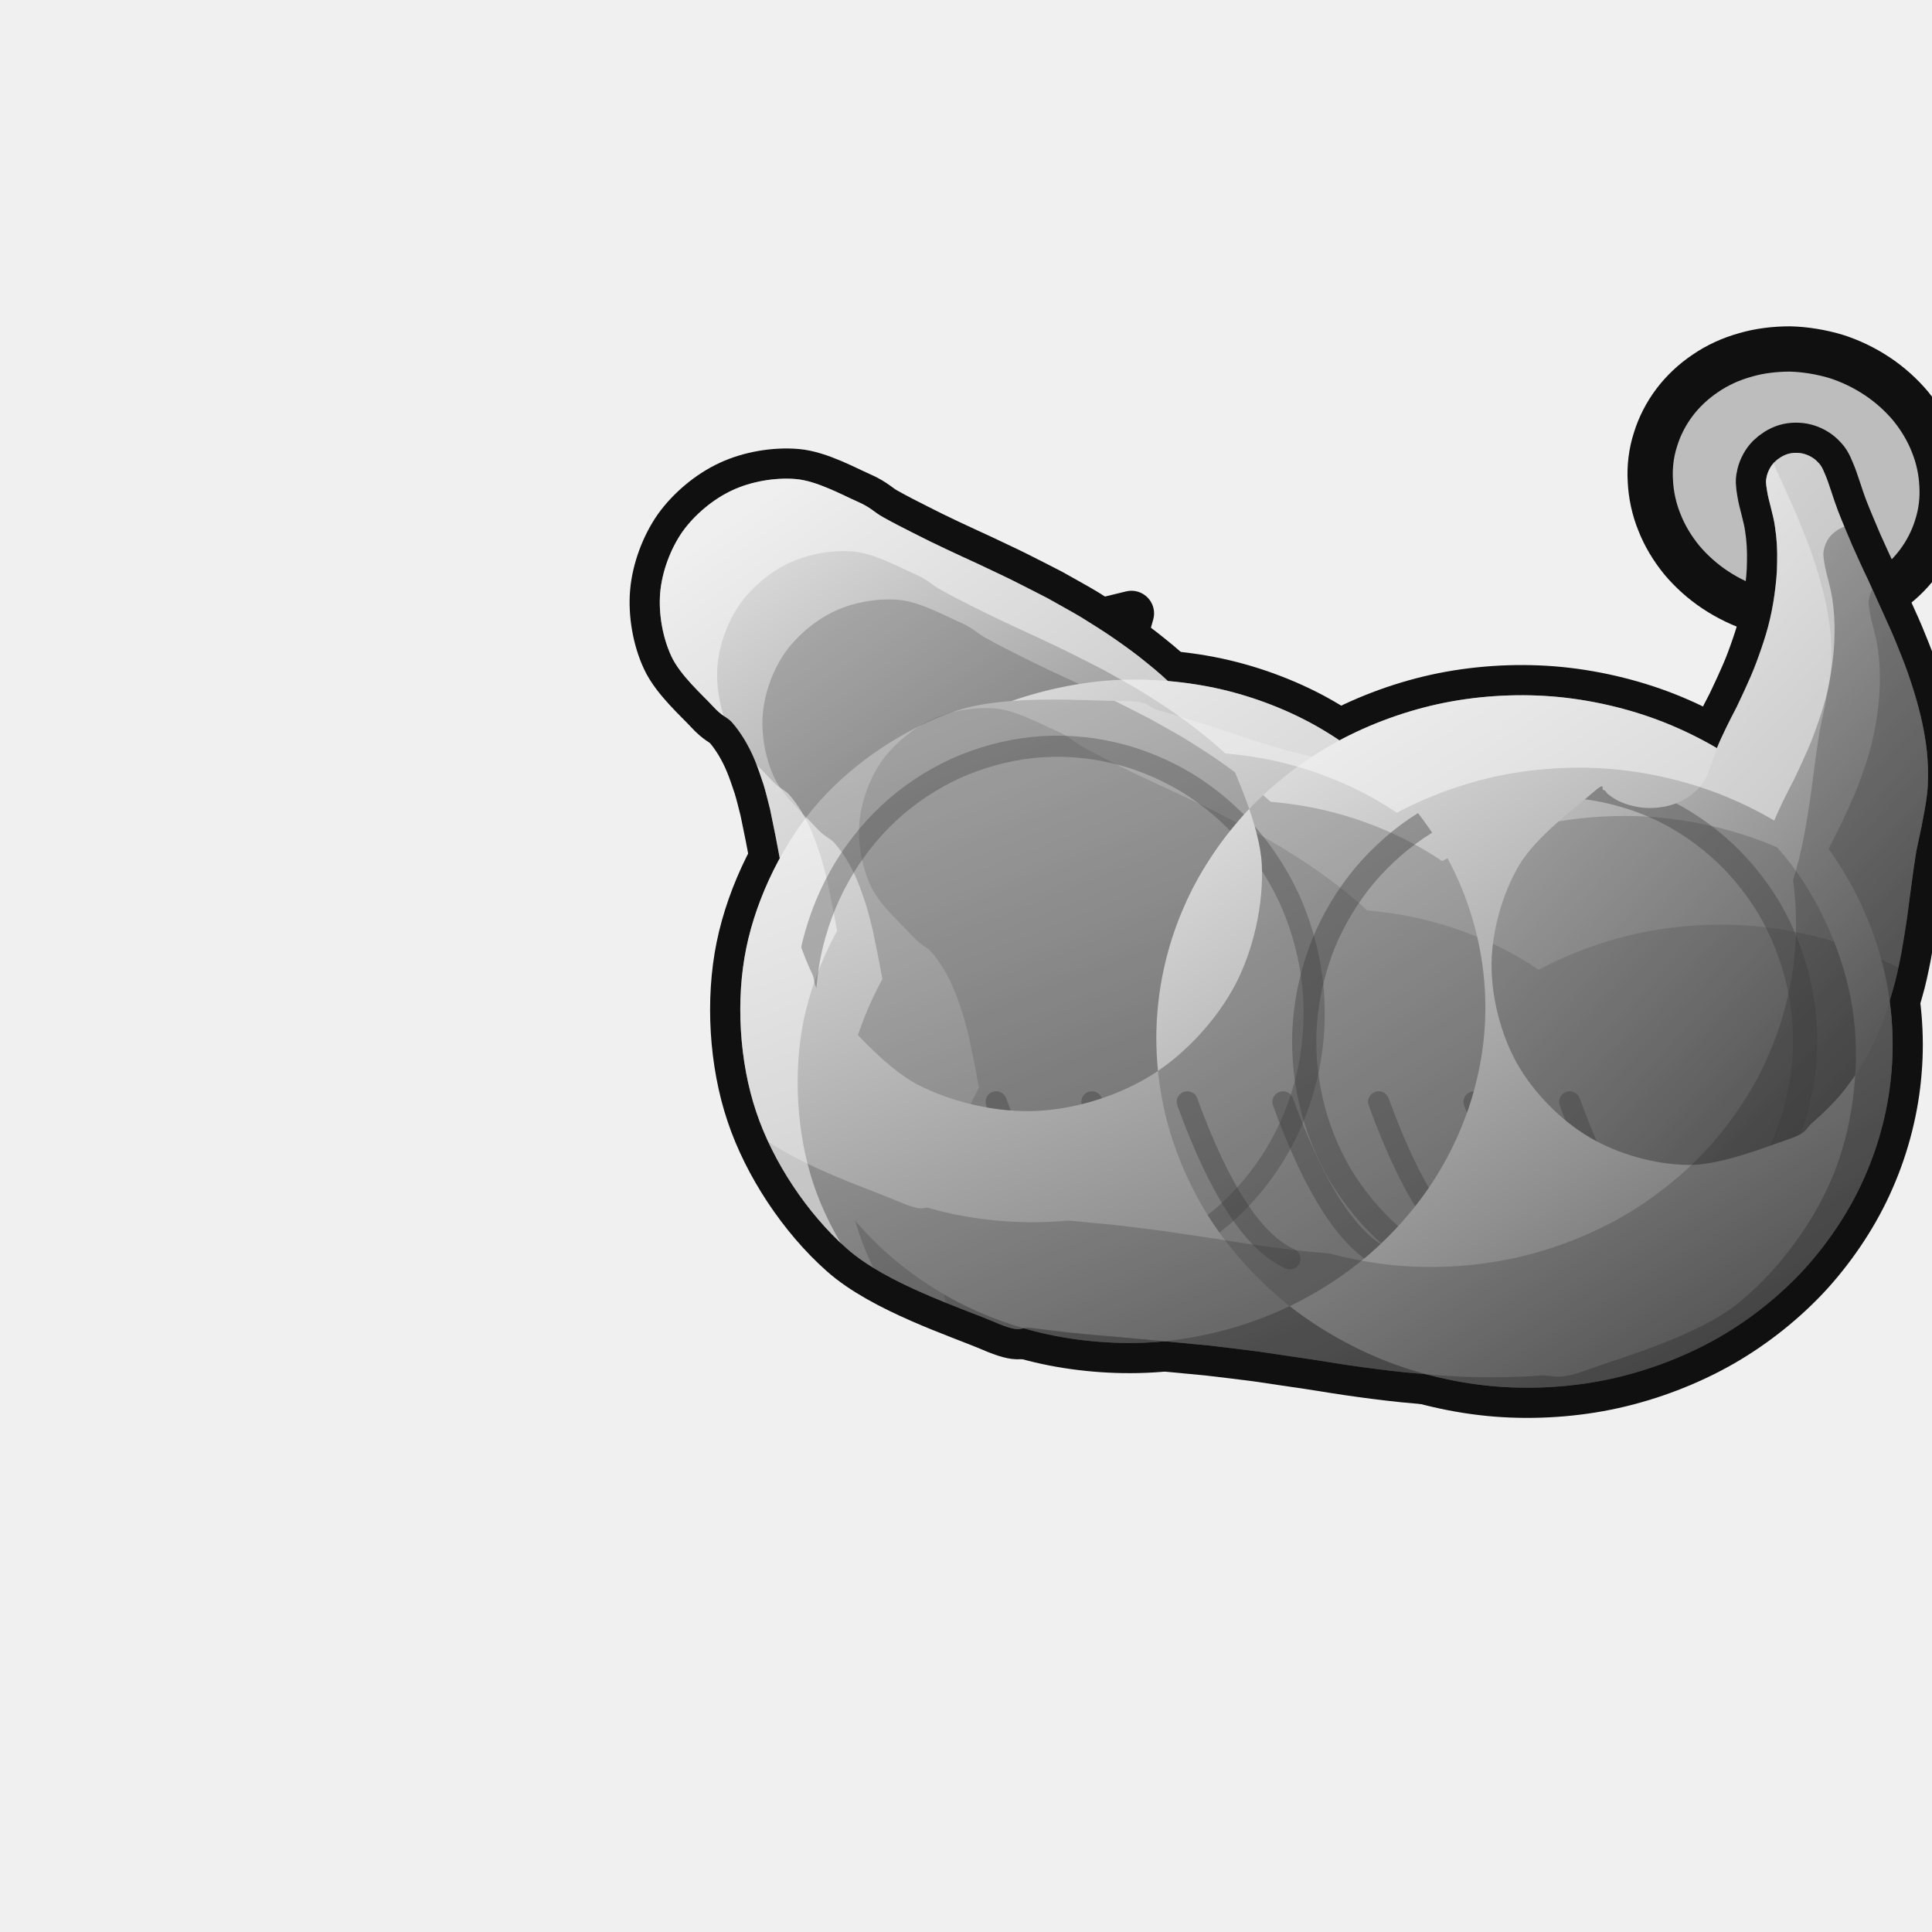
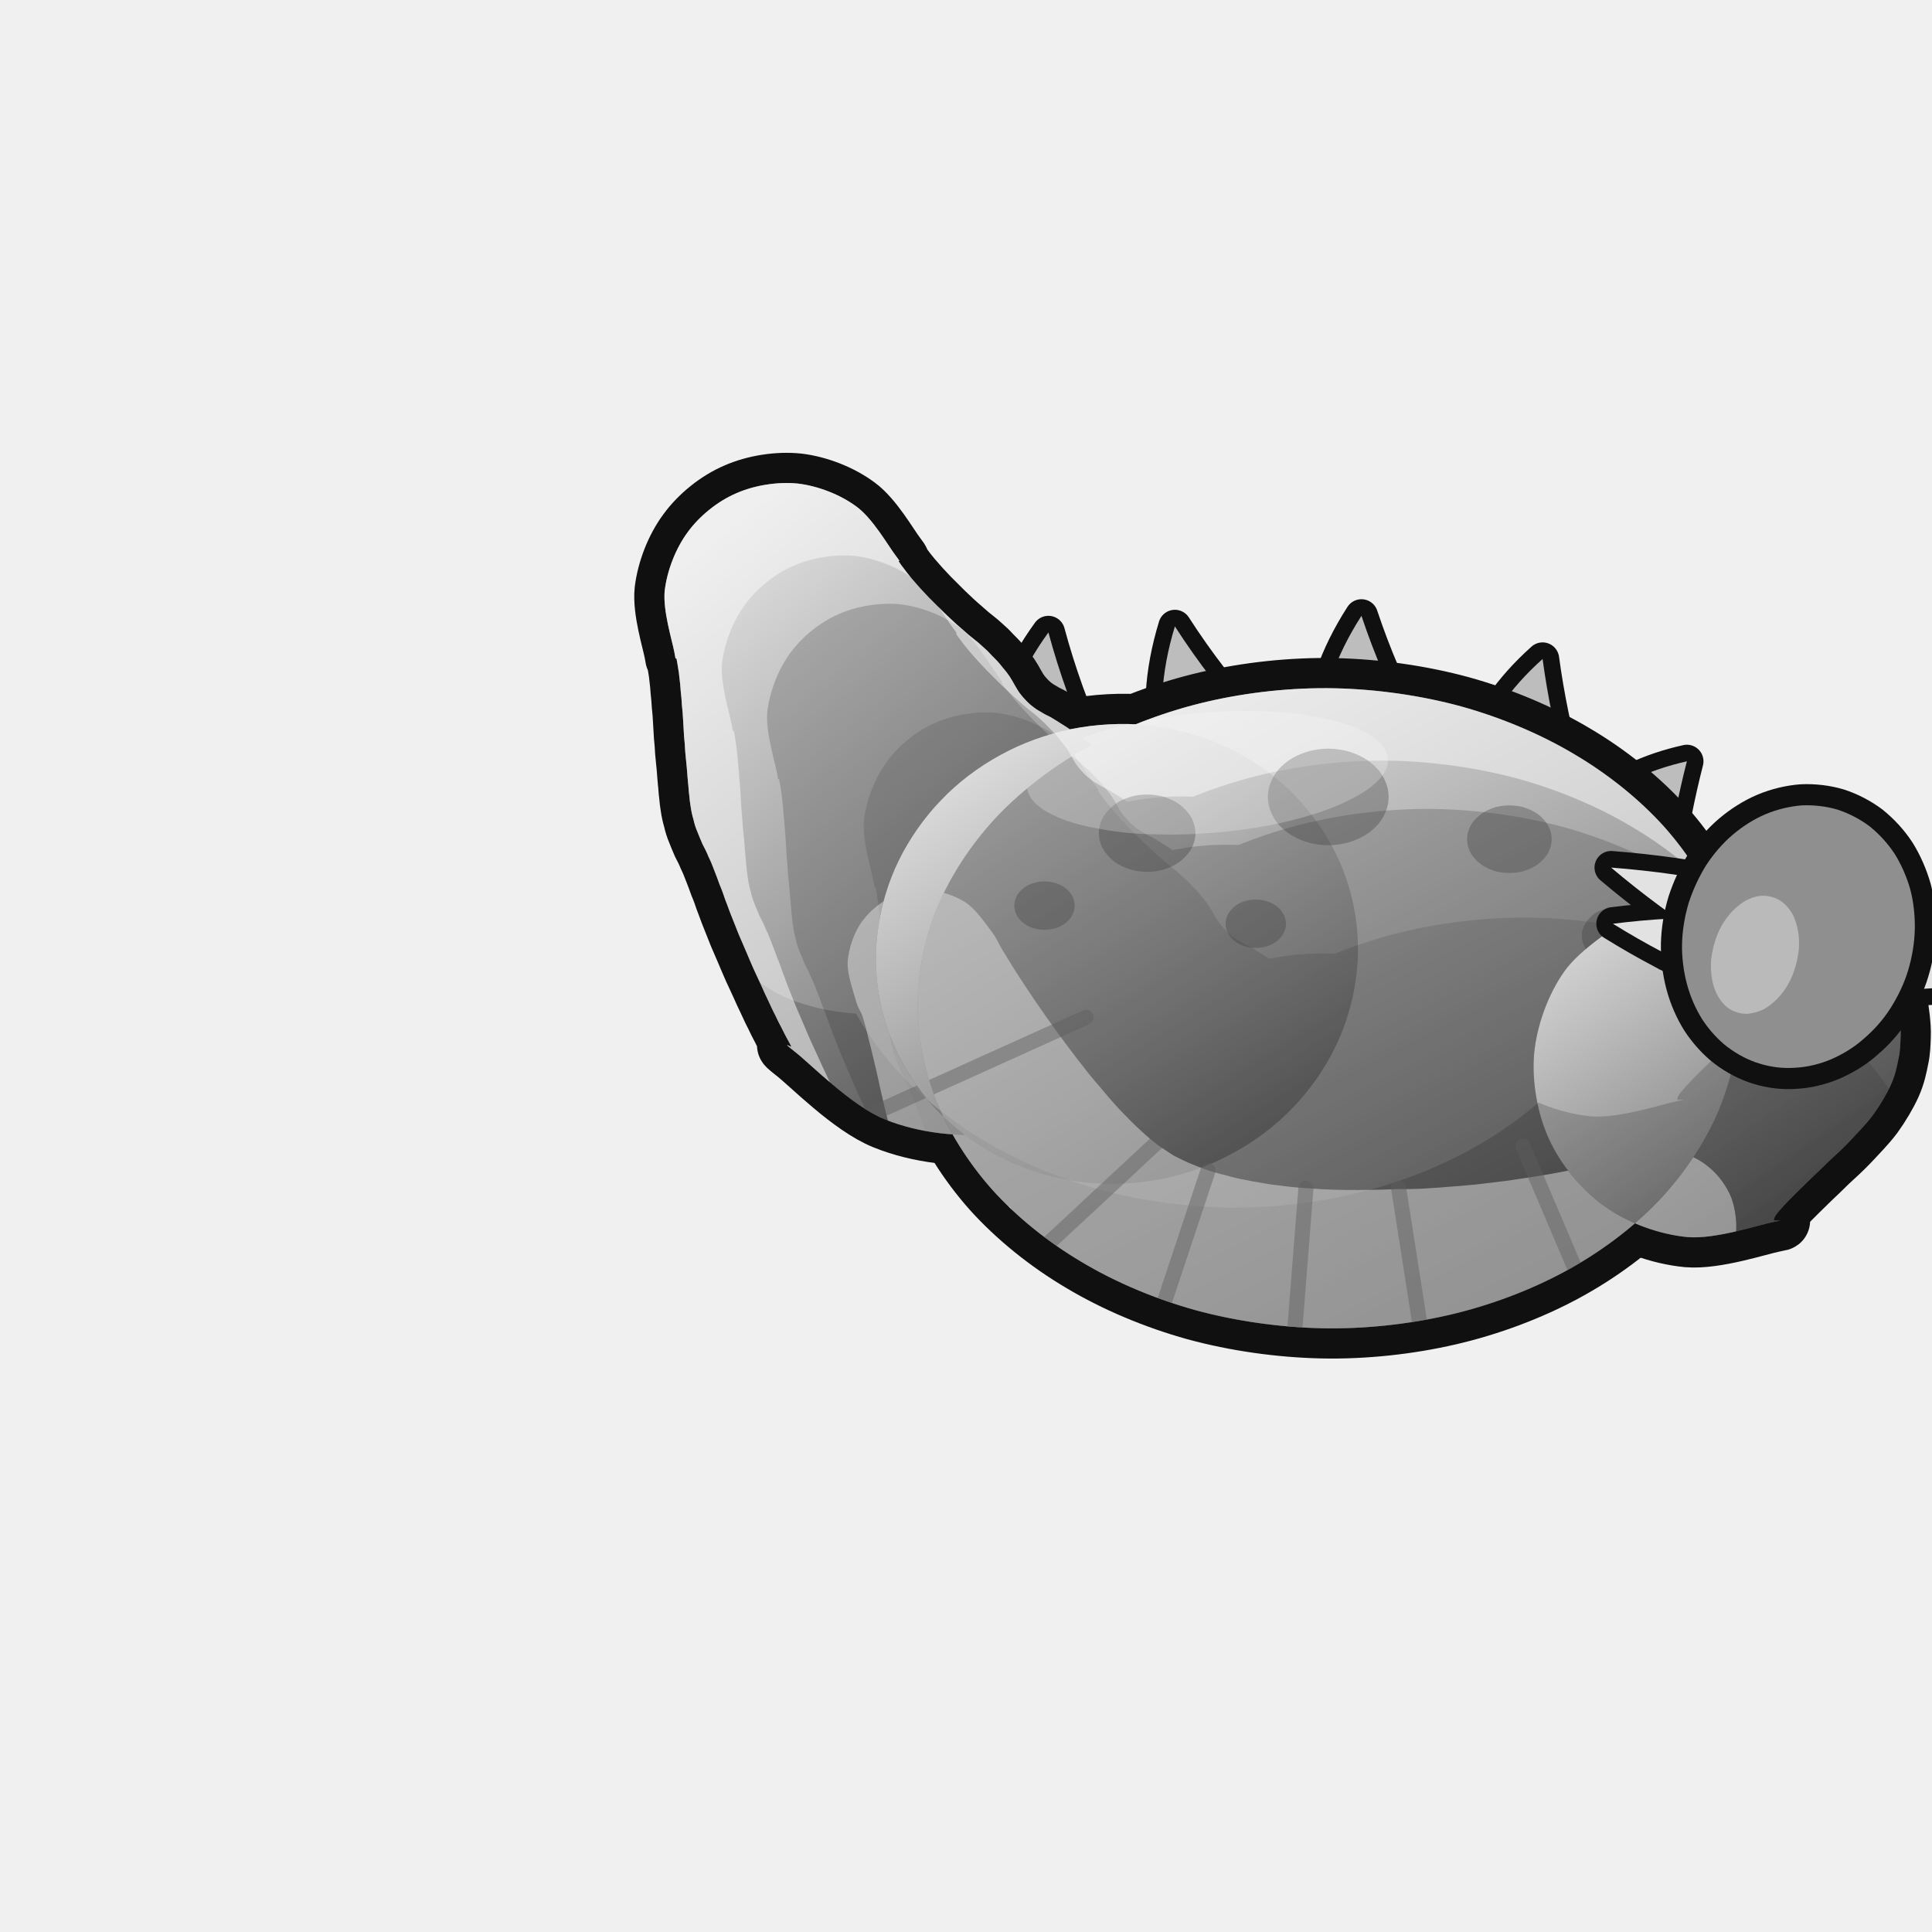
<svg xmlns="http://www.w3.org/2000/svg" viewBox="0 0 64 64" width="512" height="512" shape-rendering="geometricPrecision">
  <defs>
    <linearGradient id="b11-vol" x1="0.18" y1="0.02" x2="0.82" y2="1">
      <stop offset="0" stop-color="#e2e2e2" />
      <stop offset="0.30" stop-color="#bdbdbd" />
      <stop offset="0.66" stop-color="#8f8f8f" />
      <stop offset="1" stop-color="#5d5d5d" />
    </linearGradient>
    <linearGradient id="b11-volV" x1="0.42" y1="0" x2="0.58" y2="1">
      <stop offset="0" stop-color="#e2e2e2" />
      <stop offset="0.34" stop-color="#bdbdbd" />
      <stop offset="0.74" stop-color="#8f8f8f" />
      <stop offset="1" stop-color="#5d5d5d" />
    </linearGradient>
    <linearGradient id="b11-vol2" x1="0.2" y1="0" x2="0.8" y2="1">
      <stop offset="0" stop-color="#bdbdbd" />
      <stop offset="0.5" stop-color="#5d5d5d" />
      <stop offset="1" stop-color="#3b3b3b" />
    </linearGradient>
    <linearGradient id="b11-membrane" x1="0.12" y1="0" x2="0.78" y2="1">
      <stop offset="0" stop-color="#bdbdbd" />
      <stop offset="0.45" stop-color="#8f8f8f" />
      <stop offset="1" stop-color="#5d5d5d" />
    </linearGradient>
    <radialGradient id="b11-sheen" cx="0.34" cy="0.24" r="0.95">
      <stop offset="0" stop-color="#fbfbfb" stop-opacity="0.62" />
      <stop offset="0.38" stop-color="#fbfbfb" stop-opacity="0.22" />
      <stop offset="1" stop-color="#fbfbfb" stop-opacity="0" />
    </radialGradient>
  </defs>
  <g id="b11">
    <defs>
-       <path id="b11-s0" d="M23.61,23.39C23.94,23.75 24.05,23.73 24.23,23.91C24.4,24.1 24.53,24.29 24.66,24.5C24.79,24.72 24.91,24.95 25.01,25.2C25.11,25.44 25.2,25.71 25.29,25.98C25.37,26.24 25.44,26.53 25.51,26.81C25.57,27.1 25.63,27.39 25.69,27.69C25.75,27.98 25.8,28.29 25.86,28.59C25.92,28.89 25.97,29.2 26.04,29.51C26.1,29.81 26.17,30.12 26.25,30.43C26.34,30.74 26.43,31.04 26.53,31.35C26.64,31.65 26.75,31.94 26.9,32.25C27.05,32.56 26.84,32.59 27.42,33.2C28,33.82 29.25,35.33 30.4,35.93C31.56,36.53 33.05,36.86 34.35,36.8C35.65,36.74 37.11,36.28 38.2,35.58C39.3,34.88 40.33,33.75 40.93,32.6C41.53,31.44 41.86,29.95 41.8,28.65C41.74,27.35 40.91,25.61 40.58,24.8C40.26,23.99 40.12,24.12 39.85,23.79C39.58,23.46 39.27,23.13 38.96,22.82C38.65,22.51 38.32,22.22 37.98,21.95C37.64,21.67 37.28,21.41 36.92,21.16C36.56,20.91 36.19,20.68 35.82,20.45C35.45,20.23 35.06,20.02 34.69,19.81C34.31,19.61 33.92,19.42 33.55,19.23C33.17,19.04 32.79,18.87 32.42,18.69C32.05,18.52 31.68,18.35 31.32,18.18C30.96,18.01 30.61,17.84 30.26,17.66C29.92,17.49 29.57,17.31 29.25,17.13C28.94,16.96 28.87,16.82 28.39,16.61C27.91,16.4 27.06,15.93 26.37,15.87C25.68,15.81 24.88,15.95 24.26,16.24C23.63,16.53 23.01,17.05 22.61,17.61C22.21,18.18 21.93,18.94 21.87,19.63C21.81,20.32 21.95,21.12 22.24,21.74C22.53,22.37 23.28,23.03 23.61,23.39Z" />
-       <path id="b11-s1" d="M49.15,32.33C49.27,33.46 49.19,34.66 48.92,35.76C48.66,36.87 48.19,37.99 47.57,38.98C46.96,39.96 46.14,40.89 45.24,41.65C44.33,42.41 43.25,43.07 42.14,43.53C41.04,43.99 39.8,44.3 38.6,44.43C37.4,44.55 36.12,44.48 34.94,44.25C33.76,44.02 32.57,43.59 31.54,43.03C30.5,42.46 29.51,41.71 28.72,40.87C27.92,40.03 27.23,39.02 26.76,37.99C26.28,36.96 25.96,35.79 25.85,34.67C25.73,33.54 25.81,32.34 26.08,31.24C26.34,30.13 26.81,29.01 27.43,28.02C28.04,27.04 28.86,26.11 29.76,25.35C30.67,24.59 31.75,23.93 32.86,23.47C33.96,23.01 35.2,22.7 36.4,22.57C37.6,22.45 38.88,22.52 40.06,22.75C41.24,22.98 42.43,23.41 43.46,23.97C44.5,24.54 45.49,25.29 46.28,26.13C47.08,26.97 47.77,27.98 48.24,29.01C48.72,30.04 49.04,31.21 49.15,32.33Z" />
-       <path id="b11-s2" d="M32.91,43.78C33.93,44.22 33.74,43.93 34.17,43.99C34.61,44.05 35.05,44.1 35.51,44.15C35.97,44.2 36.45,44.24 36.94,44.28C37.44,44.33 37.94,44.37 38.46,44.42C38.97,44.47 39.5,44.52 40.04,44.57C40.58,44.63 41.12,44.7 41.68,44.77C42.23,44.85 42.8,44.94 43.37,45.02C43.95,45.11 44.54,45.21 45.14,45.29C45.74,45.37 46.36,45.45 46.99,45.5C47.62,45.56 48.27,45.61 48.93,45.62C49.59,45.63 50.34,45.62 50.96,45.57C51.58,45.53 51.52,45.77 52.63,45.36C53.74,44.96 56.23,44.26 57.59,43.16C58.95,42.06 60.16,40.4 60.79,38.77C61.42,37.14 61.64,35.1 61.36,33.37C61.09,31.64 60.26,29.77 59.16,28.41C58.06,27.05 56.4,25.84 54.77,25.21C53.14,24.58 50.42,24.7 49.37,24.64C48.32,24.57 48.74,24.77 48.5,24.83C48.26,24.89 48.14,24.93 47.92,24.99C47.71,25.04 47.46,25.1 47.2,25.15C46.94,25.2 46.65,25.24 46.34,25.27C46.04,25.3 45.71,25.31 45.37,25.31C45.04,25.3 44.68,25.28 44.32,25.23C43.96,25.18 43.59,25.1 43.21,25.01C42.84,24.92 42.45,24.81 42.06,24.69C41.67,24.58 41.27,24.44 40.87,24.31C40.47,24.18 40.06,24.04 39.64,23.91C39.22,23.78 38.79,23.64 38.37,23.53C37.94,23.41 38.21,23.22 37.09,23.22C35.98,23.22 33.33,22.99 31.67,23.55C30.02,24.1 28.3,25.24 27.14,26.55C25.98,27.85 25.07,29.69 24.72,31.41C24.37,33.12 24.49,35.17 25.05,36.83C25.6,38.48 26.74,40.2 28.05,41.36C29.35,42.52 31.88,43.34 32.91,43.78Z" />
-       <path id="b11-s3" d="M62.66,35.47C62.57,36.65 62.26,37.87 61.78,38.96C61.31,40.05 60.61,41.11 59.8,42.01C58.99,42.9 57.98,43.71 56.91,44.32C55.84,44.93 54.61,45.4 53.39,45.67C52.17,45.94 50.84,46.03 49.58,45.93C48.33,45.83 47.03,45.53 45.87,45.07C44.71,44.61 43.57,43.95 42.61,43.18C41.65,42.4 40.78,41.44 40.12,40.43C39.46,39.42 38.95,38.26 38.65,37.11C38.35,35.95 38.24,34.7 38.34,33.53C38.43,32.35 38.74,31.13 39.22,30.04C39.69,28.95 40.39,27.89 41.2,26.99C42.01,26.1 43.02,25.29 44.09,24.68C45.16,24.07 46.39,23.6 47.61,23.33C48.83,23.06 50.16,22.97 51.42,23.07C52.67,23.17 53.97,23.47 55.13,23.93C56.29,24.39 57.43,25.05 58.39,25.82C59.35,26.6 60.22,27.56 60.88,28.57C61.54,29.58 62.05,30.74 62.35,31.89C62.65,33.05 62.76,34.3 62.66,35.47Z" />
-       <path id="b11-s4" d="M59.24,37.74C59.92,37.5 59.76,37.42 60.06,37.17C60.35,36.92 60.71,36.57 60.99,36.24C61.27,35.9 61.52,35.54 61.74,35.16C61.96,34.79 62.14,34.39 62.3,34C62.46,33.61 62.59,33.2 62.7,32.8C62.82,32.4 62.9,32 62.98,31.6C63.05,31.21 63.11,30.82 63.17,30.43C63.22,30.05 63.27,29.67 63.32,29.3C63.37,28.93 63.42,28.56 63.48,28.2C63.55,27.84 63.64,27.49 63.7,27.13C63.77,26.77 63.84,26.4 63.86,26.03C63.88,25.66 63.87,25.28 63.83,24.89C63.79,24.51 63.72,24.13 63.63,23.74C63.54,23.36 63.43,22.98 63.3,22.59C63.18,22.21 63.03,21.83 62.88,21.46C62.73,21.08 62.56,20.7 62.39,20.33C62.22,19.95 62.05,19.58 61.88,19.2C61.7,18.83 61.53,18.45 61.36,18.07C61.2,17.69 61.03,17.3 60.88,16.91C60.73,16.52 60.58,15.99 60.46,15.72C60.35,15.45 60.31,15.4 60.19,15.28C60.07,15.16 59.9,15.07 59.74,15.03C59.58,14.99 59.38,14.99 59.22,15.04C59.06,15.09 58.9,15.19 58.78,15.31C58.66,15.43 58.57,15.6 58.53,15.76C58.49,15.92 58.49,15.99 58.54,16.28C58.58,16.56 58.75,17.07 58.8,17.46C58.86,17.85 58.88,18.23 58.87,18.61C58.87,18.98 58.83,19.35 58.78,19.71C58.73,20.07 58.66,20.42 58.57,20.76C58.48,21.1 58.37,21.42 58.26,21.73C58.15,22.04 58.03,22.34 57.9,22.62C57.78,22.9 57.65,23.16 57.53,23.42C57.4,23.67 57.28,23.9 57.17,24.13C57.06,24.36 56.96,24.57 56.88,24.77C56.79,24.98 56.75,25.18 56.67,25.37C56.6,25.56 56.54,25.75 56.43,25.9C56.33,26.06 56.19,26.2 56.04,26.32C55.89,26.43 55.72,26.53 55.55,26.6C55.38,26.67 55.19,26.72 55.01,26.74C54.83,26.77 54.64,26.77 54.47,26.76C54.3,26.75 54.13,26.71 53.98,26.67C53.83,26.63 53.69,26.57 53.57,26.51C53.46,26.45 53.36,26.38 53.28,26.32C53.21,26.27 53.2,26.18 53.11,26.17C53.03,26.16 53.23,25.85 52.76,26.26C52.3,26.67 50.89,27.7 50.33,28.65C49.77,29.59 49.42,30.84 49.41,31.93C49.4,33.03 49.72,34.28 50.26,35.24C50.8,36.19 51.7,37.11 52.65,37.67C53.59,38.23 54.84,38.58 55.93,38.59C57.03,38.6 58.55,37.97 59.24,37.74Z" />
+       <path id="b11-s0" d="M22.34,21.61C22.4,21.98 22.38,21.74 22.41,21.82C22.43,21.9 22.44,22 22.46,22.11C22.48,22.22 22.5,22.35 22.51,22.48C22.53,22.61 22.54,22.76 22.55,22.9C22.57,23.05 22.58,23.21 22.59,23.37C22.61,23.53 22.62,23.7 22.63,23.87C22.64,24.04 22.65,24.21 22.66,24.39C22.68,24.56 22.69,24.73 22.7,24.91C22.72,25.08 22.73,25.26 22.75,25.42C22.76,25.59 22.78,25.76 22.79,25.91C22.81,26.06 22.81,26.19 22.83,26.33C22.84,26.47 22.86,26.6 22.88,26.73C22.9,26.87 22.93,27.01 22.97,27.14C23,27.28 23.04,27.41 23.1,27.55C23.15,27.68 23.21,27.82 23.27,27.96C23.34,28.09 23.41,28.23 23.47,28.38C23.54,28.52 23.6,28.67 23.66,28.83C23.72,28.98 23.78,29.14 23.84,29.31C23.91,29.47 23.97,29.64 24.03,29.82C24.1,29.99 24.16,30.18 24.24,30.37C24.31,30.55 24.39,30.75 24.47,30.95C24.55,31.14 24.64,31.34 24.72,31.53C24.8,31.72 24.88,31.91 24.96,32.09C25.05,32.28 25.13,32.46 25.21,32.63C25.29,32.81 25.37,32.99 25.45,33.15C25.53,33.32 25.6,33.48 25.68,33.63C25.75,33.78 25.82,33.92 25.89,34.05C25.95,34.18 26.02,34.3 26.07,34.4C26.13,34.5 26.17,34.59 26.21,34.66C26.26,34.73 25.81,34.43 26.33,34.84C26.85,35.24 28.19,36.63 29.31,37.08C30.42,37.53 31.82,37.7 33.01,37.53C34.2,37.36 35.49,36.81 36.44,36.07C37.38,35.33 38.23,34.21 38.68,33.09C39.13,31.98 39.3,30.58 39.13,29.39C38.96,28.2 37.95,26.57 37.67,25.96C37.39,25.35 37.55,25.82 37.47,25.74C37.39,25.66 37.29,25.56 37.2,25.47C37.1,25.39 36.99,25.3 36.88,25.21C36.77,25.12 36.66,25.03 36.54,24.94C36.42,24.85 36.3,24.76 36.18,24.67C36.06,24.59 35.93,24.5 35.81,24.41C35.68,24.33 35.56,24.24 35.44,24.16C35.33,24.08 35.21,24.01 35.1,23.94C35,23.87 34.9,23.82 34.81,23.76C34.72,23.71 34.64,23.68 34.56,23.63C34.49,23.59 34.42,23.55 34.34,23.5C34.27,23.45 34.2,23.4 34.13,23.34C34.06,23.28 33.99,23.21 33.93,23.14C33.87,23.08 33.81,23 33.75,22.92C33.7,22.84 33.65,22.76 33.6,22.67C33.55,22.58 33.5,22.49 33.44,22.4C33.38,22.31 33.31,22.22 33.23,22.13C33.16,22.04 33.08,21.94 32.99,21.85C32.9,21.76 32.8,21.66 32.71,21.56C32.61,21.47 32.51,21.38 32.41,21.29C32.31,21.21 32.21,21.13 32.1,21.04C32,20.95 31.89,20.86 31.78,20.76C31.67,20.67 31.56,20.56 31.45,20.46C31.33,20.35 31.22,20.24 31.11,20.13C31,20.02 30.89,19.91 30.78,19.8C30.68,19.69 30.57,19.58 30.48,19.48C30.38,19.37 30.29,19.26 30.2,19.16C30.12,19.06 30.04,18.97 29.97,18.87C29.9,18.78 29.83,18.69 29.78,18.61C29.73,18.53 29.9,18.7 29.66,18.39C29.43,18.09 28.91,17.17 28.37,16.78C27.83,16.38 27.1,16.1 26.44,16.02C25.78,15.95 25,16.07 24.39,16.34C23.78,16.6 23.17,17.09 22.78,17.63C22.38,18.17 22.1,18.9 22.02,19.56C21.95,20.22 22.27,21.23 22.34,21.61Z" />
+       <path id="b11-s1" d="M57.6,33.67C57.58,34.76 57.32,35.9 56.87,36.93C56.41,37.96 55.72,38.98 54.88,39.85C54.03,40.72 52.97,41.51 51.82,42.13C50.67,42.75 49.34,43.25 48,43.56C46.66,43.87 45.19,44.03 43.79,44C42.39,43.97 40.92,43.76 39.6,43.4C38.27,43.03 36.96,42.48 35.84,41.81C34.72,41.15 33.68,40.31 32.87,39.41C32.07,38.51 31.41,37.46 31,36.42C30.59,35.37 30.38,34.22 30.4,33.13C30.42,32.04 30.68,30.9 31.13,29.87C31.59,28.84 32.28,27.82 33.12,26.95C33.97,26.08 35.03,25.29 36.18,24.67C37.33,24.05 38.66,23.55 40,23.24C41.34,22.93 42.81,22.77 44.21,22.8C45.61,22.83 47.08,23.04 48.4,23.4C49.73,23.77 51.04,24.32 52.16,24.99C53.28,25.65 54.32,26.49 55.13,27.39C55.93,28.29 56.59,29.34 57,30.38C57.41,31.43 57.62,32.58 57.6,33.67Z" />
+       <path id="b11-s2" d="M44.84,30.01C45,30.78 45.03,31.61 44.92,32.39C44.82,33.17 44.58,33.98 44.23,34.69C43.88,35.41 43.39,36.11 42.83,36.69C42.27,37.28 41.58,37.8 40.86,38.19C40.14,38.59 39.32,38.88 38.51,39.05C37.7,39.21 36.83,39.26 36.01,39.18C35.2,39.09 34.36,38.88 33.61,38.56C32.87,38.24 32.14,37.79 31.54,37.26C30.94,36.74 30.41,36.09 30.01,35.41C29.61,34.73 29.31,33.96 29.16,33.19C29,32.42 28.97,31.59 29.08,30.81C29.18,30.03 29.42,29.22 29.77,28.51C30.12,27.79 30.61,27.09 31.17,26.51C31.73,25.92 32.42,25.4 33.14,25.01C33.86,24.61 34.68,24.32 35.49,24.15C36.3,23.99 37.17,23.94 37.99,24.02C38.8,24.11 39.64,24.32 40.39,24.64C41.13,24.96 41.86,25.41 42.46,25.94C43.06,26.46 43.59,27.11 43.99,27.79C44.39,28.47 44.69,29.24 44.84,30.01Z" />
+       <path id="b11-s3" d="M58.75,40.48C59.23,40.39 58.75,40.46 58.76,40.42C58.77,40.38 58.77,40.33 58.83,40.25C58.89,40.16 58.99,40.05 59.1,39.93C59.21,39.81 59.35,39.67 59.5,39.52C59.64,39.38 59.81,39.22 59.98,39.05C60.16,38.88 60.35,38.7 60.56,38.49C60.78,38.29 61.01,38.08 61.26,37.82C61.5,37.56 61.82,37.24 62.05,36.93C62.28,36.61 62.5,36.24 62.64,35.93C62.78,35.62 62.84,35.33 62.89,35.07C62.95,34.81 62.95,34.57 62.96,34.35C62.97,34.12 62.95,33.92 62.93,33.73C62.91,33.54 62.88,33.36 62.86,33.21C62.83,33.05 62.8,32.91 62.78,32.8C62.75,32.69 62.72,32.62 62.71,32.56C62.7,32.49 62.71,32.73 62.7,32.42C62.69,32.1 62.82,31.2 62.67,30.66C62.51,30.11 62.17,29.54 61.76,29.15C61.35,28.76 60.77,28.44 60.22,28.3C59.67,28.16 59,28.18 58.46,28.33C57.91,28.49 57.34,28.83 56.95,29.24C56.56,29.65 56.26,30.48 56.1,30.78C55.94,31.09 56.04,30.96 55.99,31.06C55.94,31.17 55.87,31.3 55.8,31.4C55.74,31.5 55.66,31.6 55.58,31.69C55.51,31.77 55.42,31.86 55.34,31.92C55.27,31.99 55.18,32.05 55.11,32.08C55.05,32.11 54.98,32.13 54.94,32.1C54.91,32.08 54.87,32.03 54.9,31.92C54.94,31.82 55.05,31.62 55.15,31.47C55.25,31.33 55.42,31.15 55.5,31.03C55.58,30.91 55.62,30.84 55.63,30.76C55.64,30.68 55.62,30.62 55.58,30.56C55.54,30.5 55.47,30.45 55.4,30.4C55.33,30.35 55.24,30.3 55.15,30.27C55.05,30.23 54.95,30.2 54.82,30.19C54.7,30.18 54.53,30.19 54.4,30.21C54.27,30.24 54.48,29.99 54.05,30.32C53.62,30.65 52.36,31.41 51.82,32.18C51.28,32.94 50.91,33.97 50.82,34.9C50.74,35.83 50.93,36.91 51.32,37.75C51.71,38.6 52.41,39.44 53.18,39.98C53.94,40.52 54.97,40.89 55.9,40.98C56.83,41.06 58.28,40.57 58.75,40.48Z" />
      <clipPath id="b11-clip">
        <use href="#b11-s0" />
        <use href="#b11-s1" />
        <use href="#b11-s2" />
        <use href="#b11-s3" />
-         <use href="#b11-s4" />
      </clipPath>
      <mask id="b11-rim" maskUnits="userSpaceOnUse" x="0" y="0" width="64" height="64">
        <rect width="64" height="64" fill="#000" />
        <use href="#b11-s0" fill="#fff" />
        <use href="#b11-s1" fill="#fff" />
        <use href="#b11-s2" fill="#fff" />
        <use href="#b11-s3" fill="#fff" />
-         <use href="#b11-s4" fill="#fff" />
        <g transform="translate(1.9,2.4)">
          <use href="#b11-s0" fill="#000" />
          <use href="#b11-s1" fill="#000" />
          <use href="#b11-s2" fill="#000" />
          <use href="#b11-s3" fill="#000" />
-           <use href="#b11-s4" fill="#000" />
        </g>
      </mask>
      <mask id="b11-core" maskUnits="userSpaceOnUse" x="0" y="0" width="64" height="64">
        <rect width="64" height="64" fill="#000" />
        <use href="#b11-s0" fill="#fff" />
        <use href="#b11-s1" fill="#fff" />
        <use href="#b11-s2" fill="#fff" />
        <use href="#b11-s3" fill="#fff" />
-         <use href="#b11-s4" fill="#fff" />
        <g transform="translate(-3.2,-4)">
          <use href="#b11-s0" fill="#000" />
          <use href="#b11-s1" fill="#000" />
          <use href="#b11-s2" fill="#000" />
          <use href="#b11-s3" fill="#000" />
-           <use href="#b11-s4" fill="#000" />
        </g>
      </mask>
    </defs>
-     <path d="M35.14,20.89L37.48,20.32L36.73,22.95ZM39.01,26.16L41.11,26.6L39.75,28.65ZM38.71,28.54L40.1,26.31L41.26,29.04ZM42.46,29.26L43.72,27.35L45.04,29.61ZM46.85,29.76L47.64,27.13L49.45,29.64ZM52.49,27.62L52.28,25.41L54.69,26.23ZM53.07,27.6L51.95,25.35L54.79,25.65ZM53.99,26.88L52.72,25.25L54.98,24.48Z" fill="#8f8f8f" stroke="#101010" stroke-width="1.5" stroke-linejoin="round" />
-     <path d="M64.16,17.44C64.03,17.87 63.81,18.3 63.53,18.67C63.26,19.03 62.9,19.37 62.51,19.63C62.12,19.9 61.66,20.11 61.19,20.24C60.72,20.38 60.2,20.44 59.71,20.44C59.21,20.43 58.68,20.34 58.2,20.2C57.72,20.05 57.24,19.82 56.82,19.54C56.41,19.27 56.02,18.92 55.71,18.55C55.4,18.17 55.14,17.74 54.97,17.3C54.79,16.86 54.69,16.38 54.67,15.93C54.64,15.47 54.7,14.99 54.84,14.56C54.97,14.13 55.19,13.7 55.47,13.33C55.74,12.97 56.1,12.63 56.49,12.37C56.88,12.1 57.34,11.89 57.81,11.76C58.28,11.62 58.8,11.56 59.29,11.56C59.79,11.57 60.32,11.66 60.8,11.8C61.28,11.95 61.76,12.18 62.18,12.46C62.59,12.73 62.98,13.08 63.29,13.45C63.6,13.83 63.86,14.26 64.03,14.7C64.21,15.14 64.31,15.62 64.33,16.07C64.36,16.53 64.3,17.01 64.16,17.44Z" fill="#bdbdbd" stroke="#101010" stroke-width="1.5" stroke-linejoin="round" />
+     <path d="M27.57,20.78Q28.32,19.22 29.16,17.81Q27.2,17.66 25.84,18.34Z" fill="#101010" stroke="#101010" stroke-width="1.1" stroke-linejoin="round" stroke-linecap="round" />
+     <path d="M27.57,20.78Q28.32,19.22 29.16,17.81Q27.2,17.66 25.84,18.34Z" fill="#bdbdbd" />
+     <path d="M31.5,23.95Q31.38,21.98 31.52,20.12Q29.61,21.22 28.75,22.77Z" fill="#101010" stroke="#101010" stroke-width="1.1" stroke-linejoin="round" stroke-linecap="round" />
+     <path d="M31.5,23.95Q31.38,21.98 31.52,20.12Q29.61,21.22 28.75,22.77Z" fill="#bdbdbd" />
+     <path d="M36.14,24.88Q35.26,22.92 34.73,20.95Q33.34,22.87 33.15,24.82Z" fill="#101010" stroke="#101010" stroke-width="1.1" stroke-linejoin="round" stroke-linecap="round" />
+     <path d="M36.14,24.88Q35.26,22.92 34.73,20.95Q33.34,22.87 33.15,24.82Z" fill="#bdbdbd" />
+     <path d="M41.55,24.16Q40.05,22.51 38.92,20.75Q38.21,23.08 38.68,25.05Z" fill="#101010" stroke="#101010" stroke-width="1.1" stroke-linejoin="round" stroke-linecap="round" />
+     <path d="M41.55,24.16Q40.05,22.51 38.92,20.75Q38.21,23.08 38.68,25.05Z" fill="#bdbdbd" />
+     <path d="M46.74,24.24Q45.74,22.32 45.1,20.4Q43.82,22.39 43.74,24.34Z" fill="#101010" stroke="#101010" stroke-width="1.1" stroke-linejoin="round" stroke-linecap="round" />
+     <path d="M46.74,24.24Q45.74,22.32 45.1,20.4Q43.82,22.39 43.74,24.34Z" fill="#bdbdbd" />
+     <path d="M51.87,25.58Q51.35,23.68 51.1,21.83Q49.46,23.3 48.93,24.98Z" fill="#101010" stroke="#101010" stroke-width="1.1" stroke-linejoin="round" stroke-linecap="round" />
+     <path d="M51.87,25.58Q51.35,23.68 51.1,21.83Q49.46,23.3 48.93,24.98Z" fill="#bdbdbd" />
+     <path d="M55.22,28.53Q55.47,26.82 55.88,25.22Q53.96,25.65 52.84,26.69Z" fill="#101010" stroke="#101010" stroke-width="1.1" stroke-linejoin="round" stroke-linecap="round" />
+     <path d="M55.22,28.53Q55.47,26.82 55.88,25.22Q53.96,25.65 52.84,26.69Z" fill="#bdbdbd" />
    <use href="#b11-s0" fill="#101010" stroke="#101010" stroke-width="2" stroke-linejoin="round" stroke-linecap="round" />
    <use href="#b11-s1" fill="#101010" stroke="#101010" stroke-width="2" stroke-linejoin="round" stroke-linecap="round" />
    <use href="#b11-s2" fill="#101010" stroke="#101010" stroke-width="2" stroke-linejoin="round" stroke-linecap="round" />
    <use href="#b11-s3" fill="#101010" stroke="#101010" stroke-width="2" stroke-linejoin="round" stroke-linecap="round" />
-     <use href="#b11-s4" fill="#101010" stroke="#101010" stroke-width="2" stroke-linejoin="round" stroke-linecap="round" />
    <use href="#b11-s0" fill="url(#b11-vol)" />
    <use href="#b11-s1" fill="url(#b11-vol)" />
    <use href="#b11-s2" fill="url(#b11-vol)" />
    <use href="#b11-s3" fill="url(#b11-vol)" />
-     <use href="#b11-s4" fill="url(#b11-vol)" />
    <g clip-path="url(#b11-clip)">
      <g transform="translate(3.4,4.0)" opacity="0.26">
        <use href="#b11-s0" fill="#3b3b3b" />
        <use href="#b11-s1" fill="#3b3b3b" />
        <use href="#b11-s2" fill="#3b3b3b" />
        <use href="#b11-s3" fill="#3b3b3b" />
-         <use href="#b11-s4" fill="#3b3b3b" />
      </g>
      <g transform="translate(6.6,7.6)" opacity="0.13">
        <use href="#b11-s0" fill="#101010" />
        <use href="#b11-s1" fill="#101010" />
        <use href="#b11-s2" fill="#101010" />
        <use href="#b11-s3" fill="#101010" />
-         <use href="#b11-s4" fill="#101010" />
      </g>
    </g>
    <g mask="url(#b11-core)" opacity="0.2">
      <rect width="64" height="64" fill="#101010" />
    </g>
    <g mask="url(#b11-rim)" opacity="0.52">
      <rect width="64" height="64" fill="#fbfbfb" />
    </g>
    <g clip-path="url(#b11-clip)">
-       <path d="M43.49,32.66C43.58,33.56 43.53,34.52 43.35,35.4C43.17,36.28 42.84,37.18 42.4,37.96C41.97,38.74 41.39,39.48 40.74,40.08C40.1,40.68 39.32,41.19 38.53,41.55C37.73,41.91 36.84,42.15 35.98,42.24C35.11,42.33 34.19,42.27 33.34,42.07C32.49,41.88 31.63,41.52 30.88,41.07C30.13,40.61 29.41,40 28.83,39.32C28.25,38.64 27.74,37.83 27.39,37C27.04,36.17 26.8,35.24 26.71,34.34C26.62,33.44 26.67,32.48 26.85,31.6C27.03,30.72 27.36,29.82 27.8,29.04C28.23,28.26 28.81,27.52 29.46,26.92C30.1,26.32 30.88,25.81 31.67,25.45C32.47,25.09 33.36,24.85 34.22,24.76C35.09,24.67 36.01,24.73 36.86,24.93C37.71,25.12 38.57,25.48 39.32,25.93C40.07,26.39 40.79,27 41.37,27.68C41.95,28.36 42.46,29.17 42.81,30C43.16,30.83 43.4,31.76 43.49,32.66Z" fill="none" stroke="#3b3b3b" stroke-width="0.7" opacity="0.35" />
-       <path d="M59.77,35.16C59.7,36.03 59.48,36.94 59.16,37.74C58.83,38.55 58.35,39.34 57.79,40.01C57.23,40.67 56.54,41.28 55.81,41.73C55.08,42.19 54.24,42.55 53.41,42.75C52.58,42.95 51.67,43.03 50.82,42.96C49.97,42.89 49.09,42.67 48.3,42.34C47.51,42.01 46.74,41.52 46.09,40.95C45.44,40.39 44.86,39.68 44.41,38.94C43.97,38.19 43.62,37.33 43.43,36.48C43.23,35.63 43.16,34.71 43.23,33.84C43.3,32.97 43.52,32.06 43.84,31.26C44.17,30.45 44.65,29.66 45.21,28.99C45.77,28.33 46.46,27.72 47.19,27.27C47.92,26.81 48.76,26.45 49.59,26.25C50.42,26.05 51.33,25.97 52.18,26.04C53.03,26.11 53.91,26.33 54.7,26.66C55.49,26.99 56.26,27.48 56.91,28.05C57.56,28.61 58.14,29.32 58.59,30.06C59.03,30.81 59.38,31.67 59.57,32.52C59.77,33.37 59.84,34.29 59.77,35.16Z" fill="none" stroke="#3b3b3b" stroke-width="0.8" opacity="0.4" />
-       <path d="M33,36.5q1.6,4.4 3.4,5.2M36.17,36.5q1.6,4.4 3.4,5.2M39.33,36.5q1.6,4.4 3.4,5.2M42.5,36.5q1.6,4.4 3.4,5.2M45.67,36.5q1.6,4.4 3.4,5.2M48.83,36.5q1.6,4.4 3.4,5.2M52,36.5q1.6,4.4 3.4,5.2" fill="none" stroke="#3b3b3b" stroke-width="0.7" opacity="0.4" stroke-linecap="round" />
+       <path d="M28.35,33.14C28.44,33.45 28.51,33.47 28.58,33.69C28.65,33.91 28.72,34.18 28.79,34.48C28.87,34.78 28.95,35.14 29.04,35.51C29.12,35.88 29.21,36.29 29.31,36.71C29.42,37.13 29.52,37.57 29.65,38.02C29.77,38.47 29.91,38.94 30.06,39.4C30.22,39.87 30.39,40.34 30.59,40.81C30.8,41.27 31.01,41.74 31.28,42.2C31.55,42.65 31.85,43.12 32.21,43.54C32.56,43.96 32.99,44.37 33.41,44.71C33.83,45.05 34.3,45.33 34.73,45.58C35.17,45.84 35.6,46.04 36.04,46.23C36.48,46.43 36.93,46.59 37.37,46.74C37.81,46.89 38.25,47.01 38.7,47.12C39.14,47.23 39.58,47.33 40.02,47.41C40.45,47.49 40.89,47.55 41.32,47.61C41.75,47.66 42.18,47.7 42.6,47.74C43.02,47.77 43.44,47.79 43.84,47.81C44.25,47.82 44.63,47.83 45.04,47.82C45.44,47.82 45.84,47.83 46.27,47.79C46.7,47.75 47.18,47.7 47.63,47.6C48.07,47.5 48.54,47.35 48.97,47.19C49.4,47.04 49.81,46.85 50.2,46.65C50.6,46.46 50.97,46.24 51.33,46.02C51.7,45.81 52.04,45.58 52.37,45.36C52.7,45.14 53.02,44.91 53.31,44.7C53.61,44.48 53.89,44.27 54.15,44.08C54.41,43.9 54.65,43.71 54.87,43.56C55.08,43.41 55.26,43.28 55.44,43.18C55.61,43.08 55.64,43.12 55.9,42.96C56.15,42.79 56.69,42.52 56.95,42.19C57.22,41.87 57.42,41.42 57.49,41C57.55,40.59 57.5,40.1 57.36,39.7C57.21,39.31 56.92,38.91 56.59,38.65C56.27,38.38 55.82,38.18 55.4,38.11C54.99,38.05 54.42,38.19 54.1,38.24C53.79,38.3 53.73,38.36 53.5,38.42C53.27,38.49 53,38.56 52.72,38.62C52.44,38.68 52.14,38.74 51.84,38.8C51.53,38.86 51.21,38.92 50.88,38.97C50.55,39.02 50.21,39.07 49.88,39.12C49.54,39.16 49.2,39.2 48.87,39.24C48.55,39.27 48.22,39.3 47.91,39.32C47.61,39.35 47.31,39.36 47.05,39.38C46.79,39.39 46.56,39.39 46.34,39.39C46.12,39.4 45.95,39.4 45.73,39.41C45.51,39.41 45.27,39.42 45,39.42C44.74,39.42 44.43,39.42 44.14,39.41C43.85,39.4 43.55,39.38 43.26,39.36C42.96,39.34 42.67,39.31 42.38,39.27C42.09,39.24 41.81,39.19 41.53,39.14C41.26,39.09 40.99,39.04 40.74,38.97C40.49,38.91 40.24,38.84 40.02,38.77C39.8,38.69 39.59,38.61 39.4,38.53C39.21,38.45 39.04,38.36 38.9,38.29C38.77,38.21 38.69,38.16 38.59,38.09C38.48,38.02 38.42,37.98 38.29,37.88C38.16,37.78 37.99,37.64 37.8,37.46C37.61,37.29 37.38,37.06 37.15,36.82C36.92,36.58 36.68,36.3 36.44,36.01C36.19,35.73 35.94,35.41 35.7,35.1C35.46,34.79 35.22,34.46 34.99,34.15C34.76,33.83 34.53,33.51 34.32,33.2C34.11,32.89 33.91,32.59 33.73,32.31C33.54,32.02 33.37,31.73 33.22,31.49C33.07,31.25 33.05,31.13 32.85,30.86C32.64,30.59 32.33,30.12 31.98,29.89C31.62,29.66 31.15,29.51 30.73,29.48C30.32,29.46 29.83,29.56 29.46,29.75C29.08,29.94 28.72,30.27 28.49,30.62C28.26,30.98 28.11,31.45 28.08,31.87C28.06,32.28 28.27,32.84 28.35,33.14Z" fill="#e2e2e2" opacity="0.5" />
+       <path d="M35.98,33.7L28.32,37.16M38.32,37.85L32.17,43.57M40.02,38.77L37.37,46.74M43.26,39.36L42.6,47.74M46.33,39.35L47.63,47.65M50.45,37.97L53.74,45.7" fill="none" stroke="#5d5d5d" stroke-width="0.5" opacity="0.45" stroke-linecap="round" stroke-linejoin="round" />
+       <path d="M39.6,27.6C39.6,27.73 39.57,27.87 39.52,28C39.47,28.12 39.39,28.25 39.29,28.35C39.2,28.46 39.07,28.56 38.94,28.64C38.81,28.71 38.65,28.78 38.49,28.82C38.34,28.86 38.16,28.88 38,28.88C37.84,28.88 37.66,28.86 37.51,28.82C37.35,28.78 37.19,28.71 37.06,28.64C36.93,28.56 36.8,28.46 36.71,28.35C36.61,28.25 36.53,28.12 36.48,28C36.43,27.87 36.4,27.73 36.4,27.6C36.4,27.47 36.43,27.33 36.48,27.2C36.53,27.08 36.61,26.95 36.71,26.85C36.8,26.74 36.93,26.64 37.06,26.56C37.19,26.49 37.35,26.42 37.51,26.38C37.66,26.34 37.84,26.32 38,26.32C38.16,26.32 38.34,26.34 38.49,26.38C38.65,26.42 38.81,26.49 38.94,26.56C39.07,26.64 39.2,26.74 39.29,26.85C39.39,26.95 39.47,27.08 39.52,27.2C39.57,27.33 39.6,27.47 39.6,27.6Z" fill="#3b3b3b" opacity="0.35" />
+       <path d="M46,26.4C46,26.56 45.97,26.74 45.9,26.89C45.84,27.05 45.74,27.21 45.62,27.34C45.5,27.47 45.34,27.6 45.18,27.69C45.01,27.79 44.81,27.87 44.62,27.92C44.42,27.97 44.21,28 44,28C43.79,28 43.58,27.97 43.38,27.92C43.19,27.87 42.99,27.79 42.82,27.69C42.66,27.6 42.5,27.47 42.38,27.34C42.26,27.21 42.16,27.05 42.1,26.89C42.03,26.74 42,26.56 42,26.4C42,26.24 42.03,26.06 42.1,25.91C42.16,25.75 42.26,25.59 42.38,25.46C42.5,25.33 42.66,25.2 42.82,25.11C42.99,25.01 43.19,24.93 43.38,24.88C43.58,24.83 43.79,24.8 44,24.8C44.21,24.8 44.42,24.83 44.62,24.88C44.81,24.93 45.01,25.01 45.18,25.11C45.34,25.2 45.5,25.33 45.62,25.46C45.74,25.59 45.84,25.75 45.9,25.91C45.97,26.06 46,26.24 46,26.4Z" fill="#3b3b3b" opacity="0.35" />
+       <path d="M51.4,27.8C51.4,27.92 51.38,28.04 51.33,28.15C51.29,28.26 51.22,28.36 51.13,28.46C51.05,28.55 50.94,28.64 50.82,28.71C50.71,28.77 50.57,28.83 50.43,28.87C50.3,28.9 50.14,28.92 50,28.92C49.86,28.92 49.7,28.9 49.57,28.87C49.43,28.83 49.29,28.77 49.18,28.71C49.06,28.64 48.95,28.55 48.87,28.46C48.78,28.36 48.71,28.26 48.67,28.15C48.62,28.04 48.6,27.92 48.6,27.8C48.6,27.68 48.62,27.56 48.67,27.45C48.71,27.34 48.78,27.24 48.87,27.14C48.95,27.05 49.06,26.96 49.18,26.89C49.29,26.83 49.43,26.77 49.57,26.73C49.7,26.7 49.86,26.68 50,26.68C50.14,26.68 50.3,26.7 50.43,26.73C50.57,26.77 50.71,26.83 50.82,26.89C50.94,26.96 51.05,27.05 51.13,27.14C51.22,27.24 51.29,27.34 51.33,27.45C51.38,27.56 51.4,27.68 51.4,27.8Z" fill="#3b3b3b" opacity="0.35" />
+       <path d="M42.6,30.6C42.6,30.68 42.58,30.77 42.55,30.85C42.52,30.93 42.47,31 42.41,31.07C42.35,31.14 42.27,31.2 42.19,31.25C42.1,31.3 42.01,31.34 41.91,31.36C41.81,31.39 41.7,31.4 41.6,31.4C41.5,31.4 41.39,31.39 41.29,31.36C41.19,31.34 41.1,31.3 41.01,31.25C40.93,31.2 40.85,31.14 40.79,31.07C40.73,31 40.68,30.93 40.65,30.85C40.62,30.77 40.6,30.68 40.6,30.6C40.6,30.52 40.62,30.43 40.65,30.35C40.68,30.27 40.73,30.2 40.79,30.13C40.85,30.06 40.93,30 41.01,29.95C41.1,29.9 41.19,29.86 41.29,29.84C41.39,29.81 41.5,29.8 41.6,29.8C41.7,29.8 41.81,29.81 41.91,29.84C42.01,29.86 42.1,29.9 42.19,29.95C42.27,30 42.35,30.06 42.41,30.13C42.47,30.2 42.52,30.27 42.55,30.35C42.58,30.43 42.6,30.52 42.6,30.6Z" fill="#3b3b3b" opacity="0.35" />
+       <path d="M54.8,31C54.8,31.1 54.78,31.2 54.74,31.3C54.7,31.39 54.64,31.48 54.57,31.56C54.5,31.64 54.41,31.72 54.31,31.78C54.21,31.83 54.09,31.88 53.97,31.91C53.85,31.94 53.72,31.96 53.6,31.96C53.48,31.96 53.35,31.94 53.23,31.91C53.11,31.88 52.99,31.83 52.89,31.78C52.79,31.72 52.7,31.64 52.63,31.56C52.56,31.48 52.5,31.39 52.46,31.3C52.42,31.2 52.4,31.1 52.4,31C52.4,30.9 52.42,30.8 52.46,30.7C52.5,30.61 52.56,30.52 52.63,30.44C52.7,30.36 52.79,30.28 52.89,30.22C52.99,30.17 53.11,30.12 53.23,30.09C53.35,30.06 53.48,30.04 53.6,30.04C53.72,30.04 53.85,30.06 53.97,30.09C54.09,30.12 54.21,30.17 54.31,30.22C54.41,30.28 54.5,30.36 54.57,30.44C54.64,30.52 54.7,30.61 54.74,30.7C54.78,30.8 54.8,30.9 54.8,31Z" fill="#3b3b3b" opacity="0.35" />
+       <path d="M35.6,30C35.6,30.08 35.58,30.17 35.55,30.25C35.52,30.33 35.47,30.4 35.41,30.47C35.35,30.54 35.27,30.6 35.19,30.65C35.1,30.7 35.01,30.74 34.91,30.76C34.81,30.79 34.7,30.8 34.6,30.8C34.5,30.8 34.39,30.79 34.29,30.76C34.19,30.74 34.1,30.7 34.01,30.65C33.93,30.6 33.85,30.54 33.79,30.47C33.73,30.4 33.68,30.33 33.65,30.25C33.62,30.17 33.6,30.08 33.6,30C33.6,29.92 33.62,29.83 33.65,29.75C33.68,29.67 33.73,29.6 33.79,29.53C33.85,29.46 33.93,29.4 34.01,29.35C34.1,29.3 34.19,29.26 34.29,29.24C34.39,29.21 34.5,29.2 34.6,29.2C34.7,29.2 34.81,29.21 34.91,29.24C35.01,29.26 35.1,29.3 35.19,29.35C35.27,29.4 35.35,29.46 35.41,29.53C35.47,29.6 35.52,29.67 35.55,29.75C35.58,29.83 35.6,29.92 35.6,30Z" fill="#3b3b3b" opacity="0.35" />
+       <path d="M45.98,25.12C46,25.33 45.91,25.55 45.74,25.76C45.56,25.97 45.28,26.19 44.93,26.38C44.58,26.58 44.13,26.77 43.64,26.93C43.16,27.09 42.58,27.24 42,27.35C41.42,27.46 40.78,27.54 40.16,27.59C39.54,27.64 38.89,27.66 38.3,27.64C37.71,27.63 37.12,27.58 36.61,27.49C36.11,27.41 35.63,27.3 35.26,27.16C34.88,27.02 34.57,26.85 34.36,26.67C34.16,26.49 34.04,26.28 34.02,26.08C34,25.87 34.09,25.65 34.26,25.44C34.44,25.23 34.72,25.01 35.07,24.82C35.42,24.62 35.87,24.43 36.36,24.27C36.84,24.11 37.42,23.96 38,23.85C38.58,23.74 39.22,23.66 39.84,23.61C40.46,23.56 41.11,23.54 41.7,23.56C42.29,23.57 42.88,23.62 43.39,23.71C43.89,23.79 44.37,23.9 44.74,24.04C45.12,24.18 45.43,24.35 45.64,24.53C45.84,24.71 45.96,24.92 45.98,25.12Z" fill="#fbfbfb" opacity="0.25" />
    </g>
+     <path d="M61.63,32.8Q63.47,32.84 65.37,32.6Q63.74,31.59 62.05,30.85ZM57.17,30.4Q55.33,30.36 53.43,30.6Q55.06,31.61 56.75,32.35ZM61.12,29.41Q61.01,28.56 60.62,27.62Q59.78,28.18 59.21,28.82ZM57.43,29.32Q55.46,28.9 53.37,28.74Q54.97,30.09 56.67,31.18Z" fill="#101010" stroke="#101010" stroke-width="1.1" stroke-linejoin="round" stroke-linecap="round" />
+     <path d="M61.63,32.8Q63.47,32.84 65.37,32.6Q63.74,31.59 62.05,30.85ZM57.17,30.4Q55.33,30.36 53.43,30.6Q55.06,31.61 56.75,32.35ZM61.12,29.41Q61.01,28.56 60.62,27.62Q59.78,28.18 59.21,28.82ZM57.43,29.32Q55.46,28.9 53.37,28.74Q54.97,30.09 56.67,31.18Z" fill="#e2e2e2" />
+     <path d="M60.87,26.82C61.24,26.94 61.61,27.13 61.93,27.37C62.24,27.62 62.53,27.93 62.76,28.28C62.98,28.63 63.16,29.04 63.28,29.46C63.39,29.88 63.44,30.34 63.43,30.79C63.42,31.24 63.34,31.71 63.21,32.14C63.08,32.58 62.87,33.01 62.63,33.39C62.39,33.77 62.08,34.12 61.75,34.4C61.43,34.69 61.05,34.92 60.66,35.09C60.28,35.25 59.87,35.35 59.47,35.37C59.07,35.4 58.66,35.35 58.28,35.23C57.91,35.12 57.54,34.92 57.22,34.68C56.91,34.44 56.62,34.12 56.39,33.77C56.17,33.42 55.99,33.01 55.88,32.59C55.77,32.18 55.71,31.71 55.72,31.26C55.73,30.82 55.81,30.34 55.94,29.91C56.08,29.48 56.28,29.04 56.52,28.66C56.76,28.29 57.07,27.93 57.4,27.65C57.73,27.37 58.11,27.13 58.49,26.97C58.87,26.81 59.29,26.71 59.68,26.68C60.08,26.66 60.5,26.71 60.87,26.82Z" fill="#101010" stroke="#101010" stroke-width="1.4" stroke-linejoin="round" stroke-linecap="round" />
+     <path d="M60.87,26.82C61.24,26.94 61.61,27.13 61.93,27.37C62.24,27.62 62.53,27.93 62.76,28.28C62.98,28.63 63.16,29.04 63.28,29.46C63.39,29.88 63.44,30.34 63.43,30.79C63.42,31.24 63.34,31.71 63.21,32.14C63.08,32.58 62.87,33.01 62.63,33.39C62.39,33.77 62.08,34.12 61.75,34.4C61.43,34.69 61.05,34.92 60.66,35.09C60.28,35.25 59.87,35.35 59.47,35.37C59.07,35.4 58.66,35.35 58.28,35.23C57.91,35.12 57.54,34.92 57.22,34.68C56.91,34.44 56.62,34.12 56.39,33.77C56.17,33.42 55.99,33.01 55.88,32.59C55.77,32.18 55.71,31.71 55.72,31.26C55.73,30.82 55.81,30.34 55.94,29.91C56.08,29.48 56.28,29.04 56.52,28.66C56.76,28.29 57.07,27.93 57.4,27.65C57.73,27.37 58.11,27.13 58.49,26.97C58.87,26.81 59.29,26.71 59.68,26.68C60.08,26.66 60.5,26.71 60.87,26.82Z" fill="#8f8f8f" />
+     <path d="M58.72,29.72C58.86,29.76 59,29.84 59.11,29.94C59.22,30.04 59.32,30.17 59.4,30.32C59.47,30.47 59.53,30.65 59.56,30.84C59.6,31.02 59.6,31.23 59.59,31.43C59.57,31.63 59.53,31.84 59.47,32.04C59.41,32.24 59.33,32.44 59.23,32.61C59.13,32.79 59,32.95 58.87,33.09C58.74,33.22 58.59,33.34 58.45,33.42C58.3,33.5 58.14,33.55 57.99,33.57C57.84,33.6 57.69,33.58 57.55,33.54C57.41,33.5 57.27,33.42 57.16,33.32C57.05,33.22 56.95,33.08 56.87,32.93C56.8,32.78 56.74,32.6 56.71,32.42C56.68,32.24 56.67,32.03 56.68,31.83C56.7,31.63 56.74,31.41 56.8,31.22C56.86,31.02 56.94,30.82 57.04,30.65C57.14,30.47 57.27,30.31 57.4,30.17C57.53,30.04 57.68,29.92 57.82,29.84C57.97,29.76 58.13,29.7 58.28,29.68C58.43,29.66 58.59,29.68 58.72,29.72Z" fill="#fbfbfb" opacity="0.4" />
  </g>
</svg>
